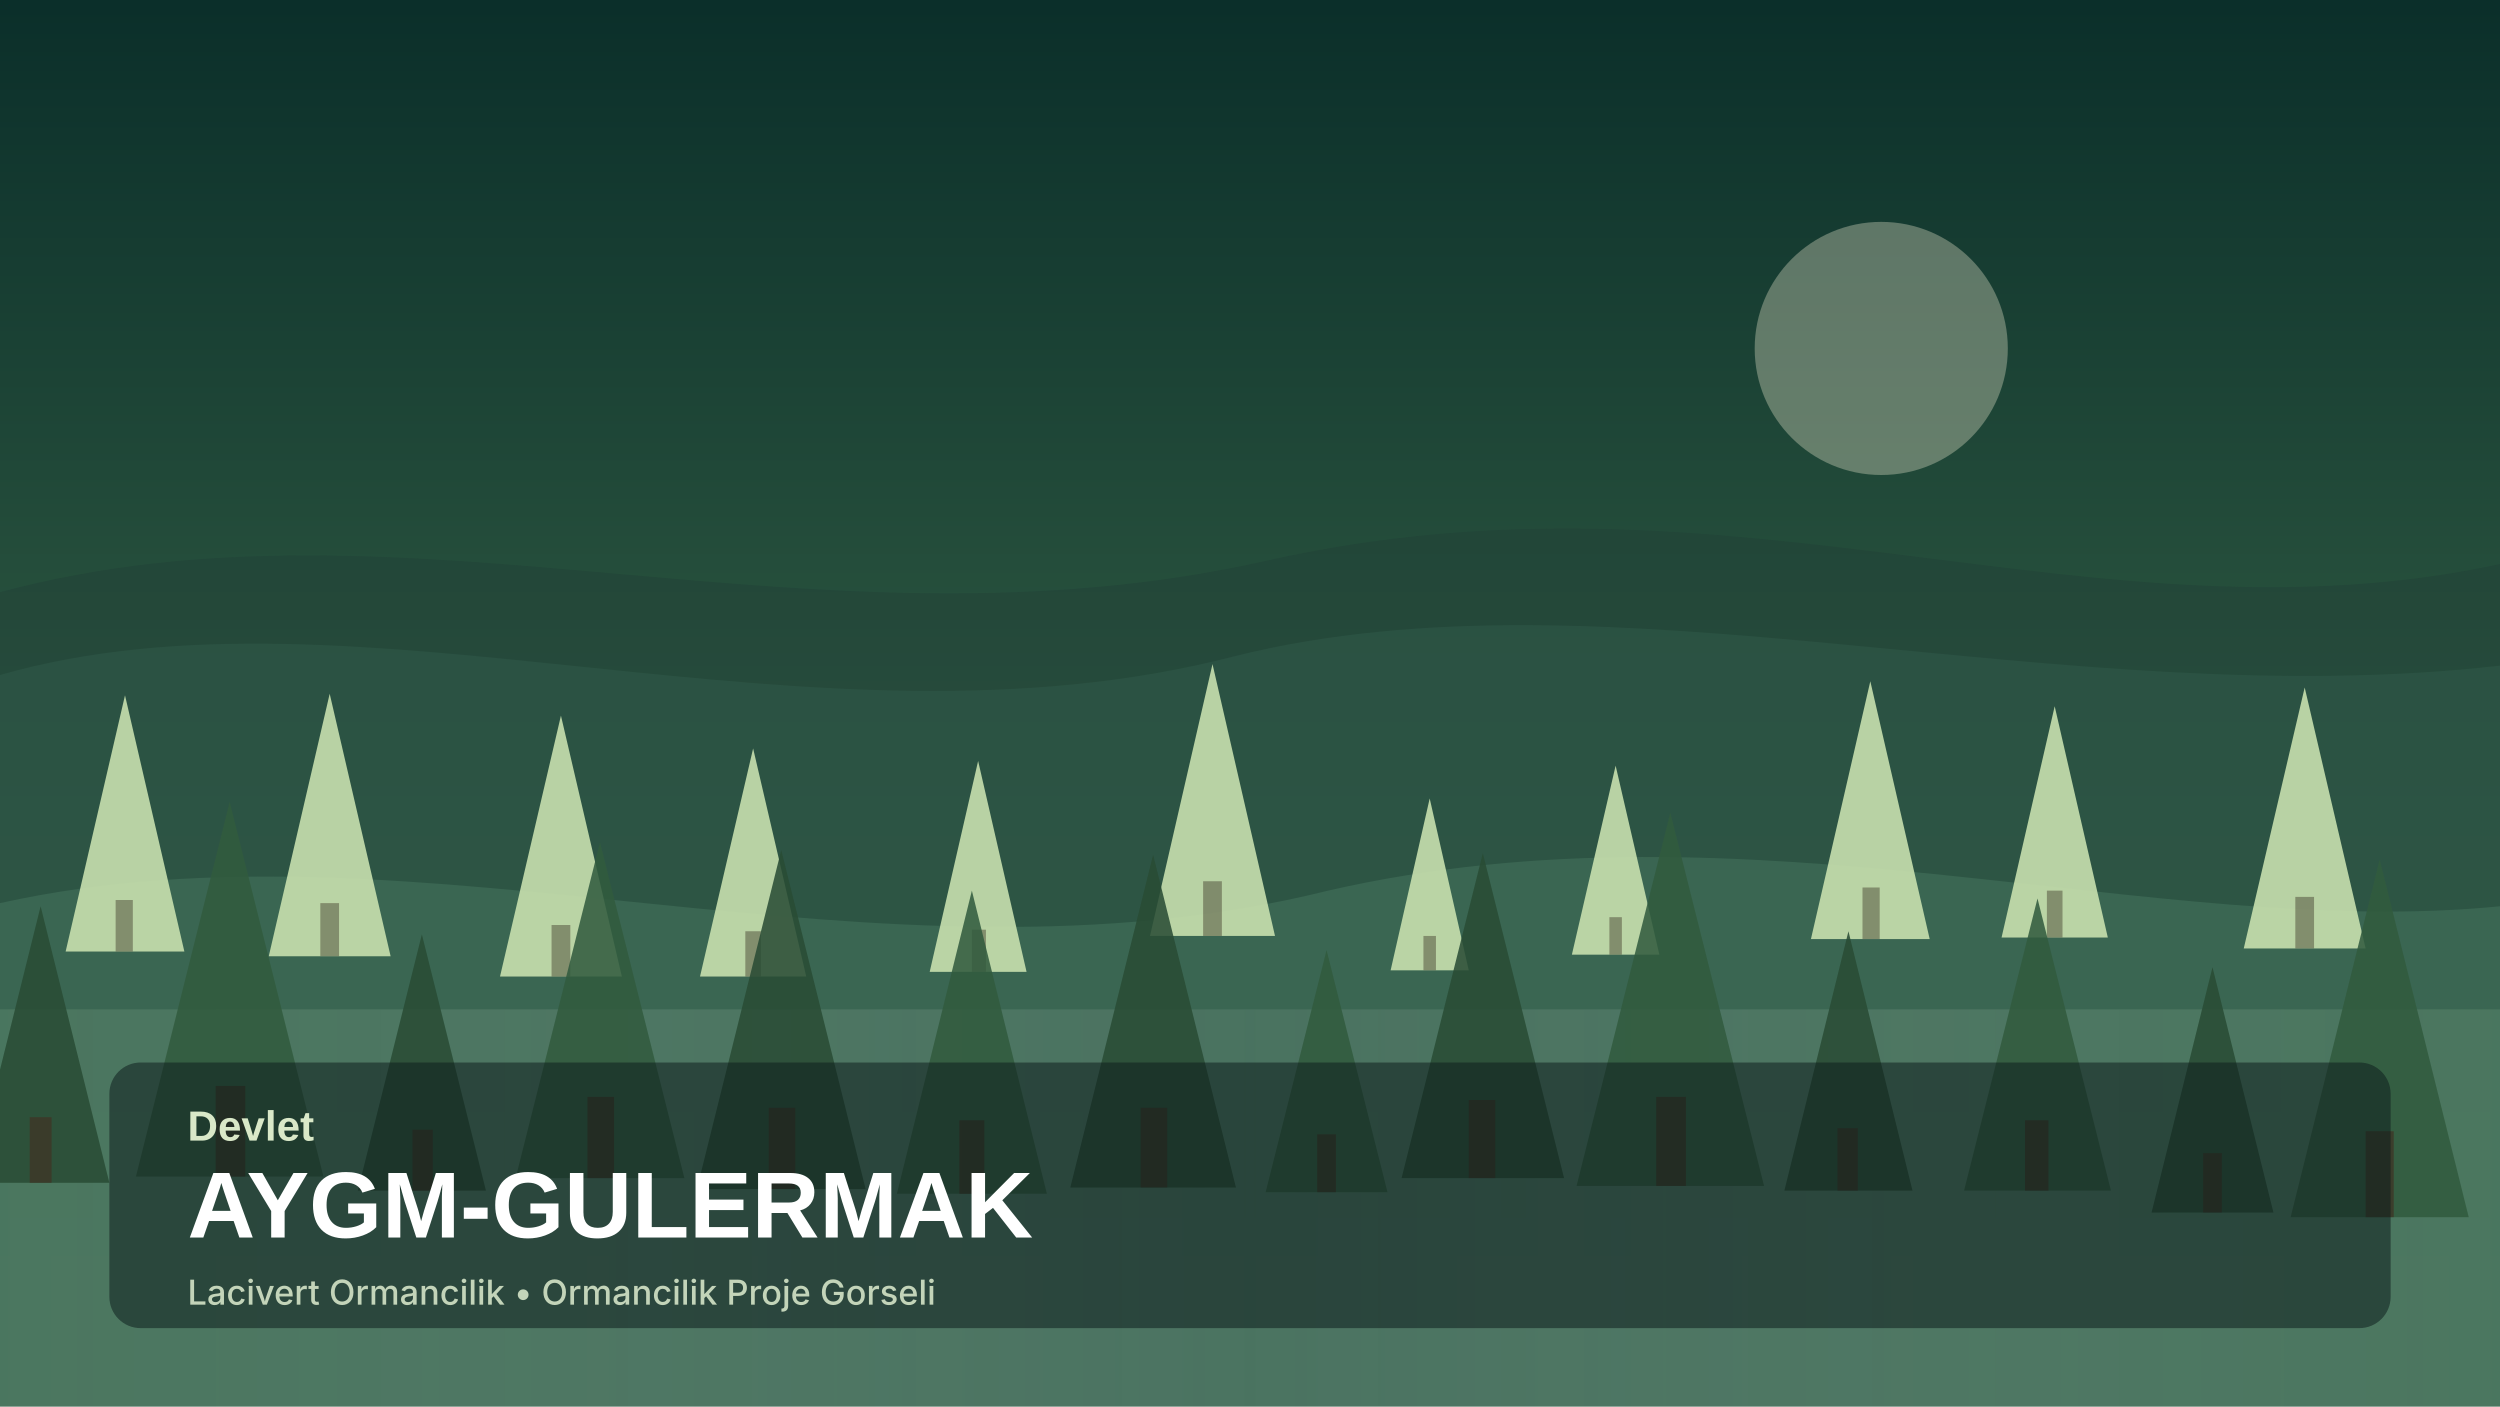
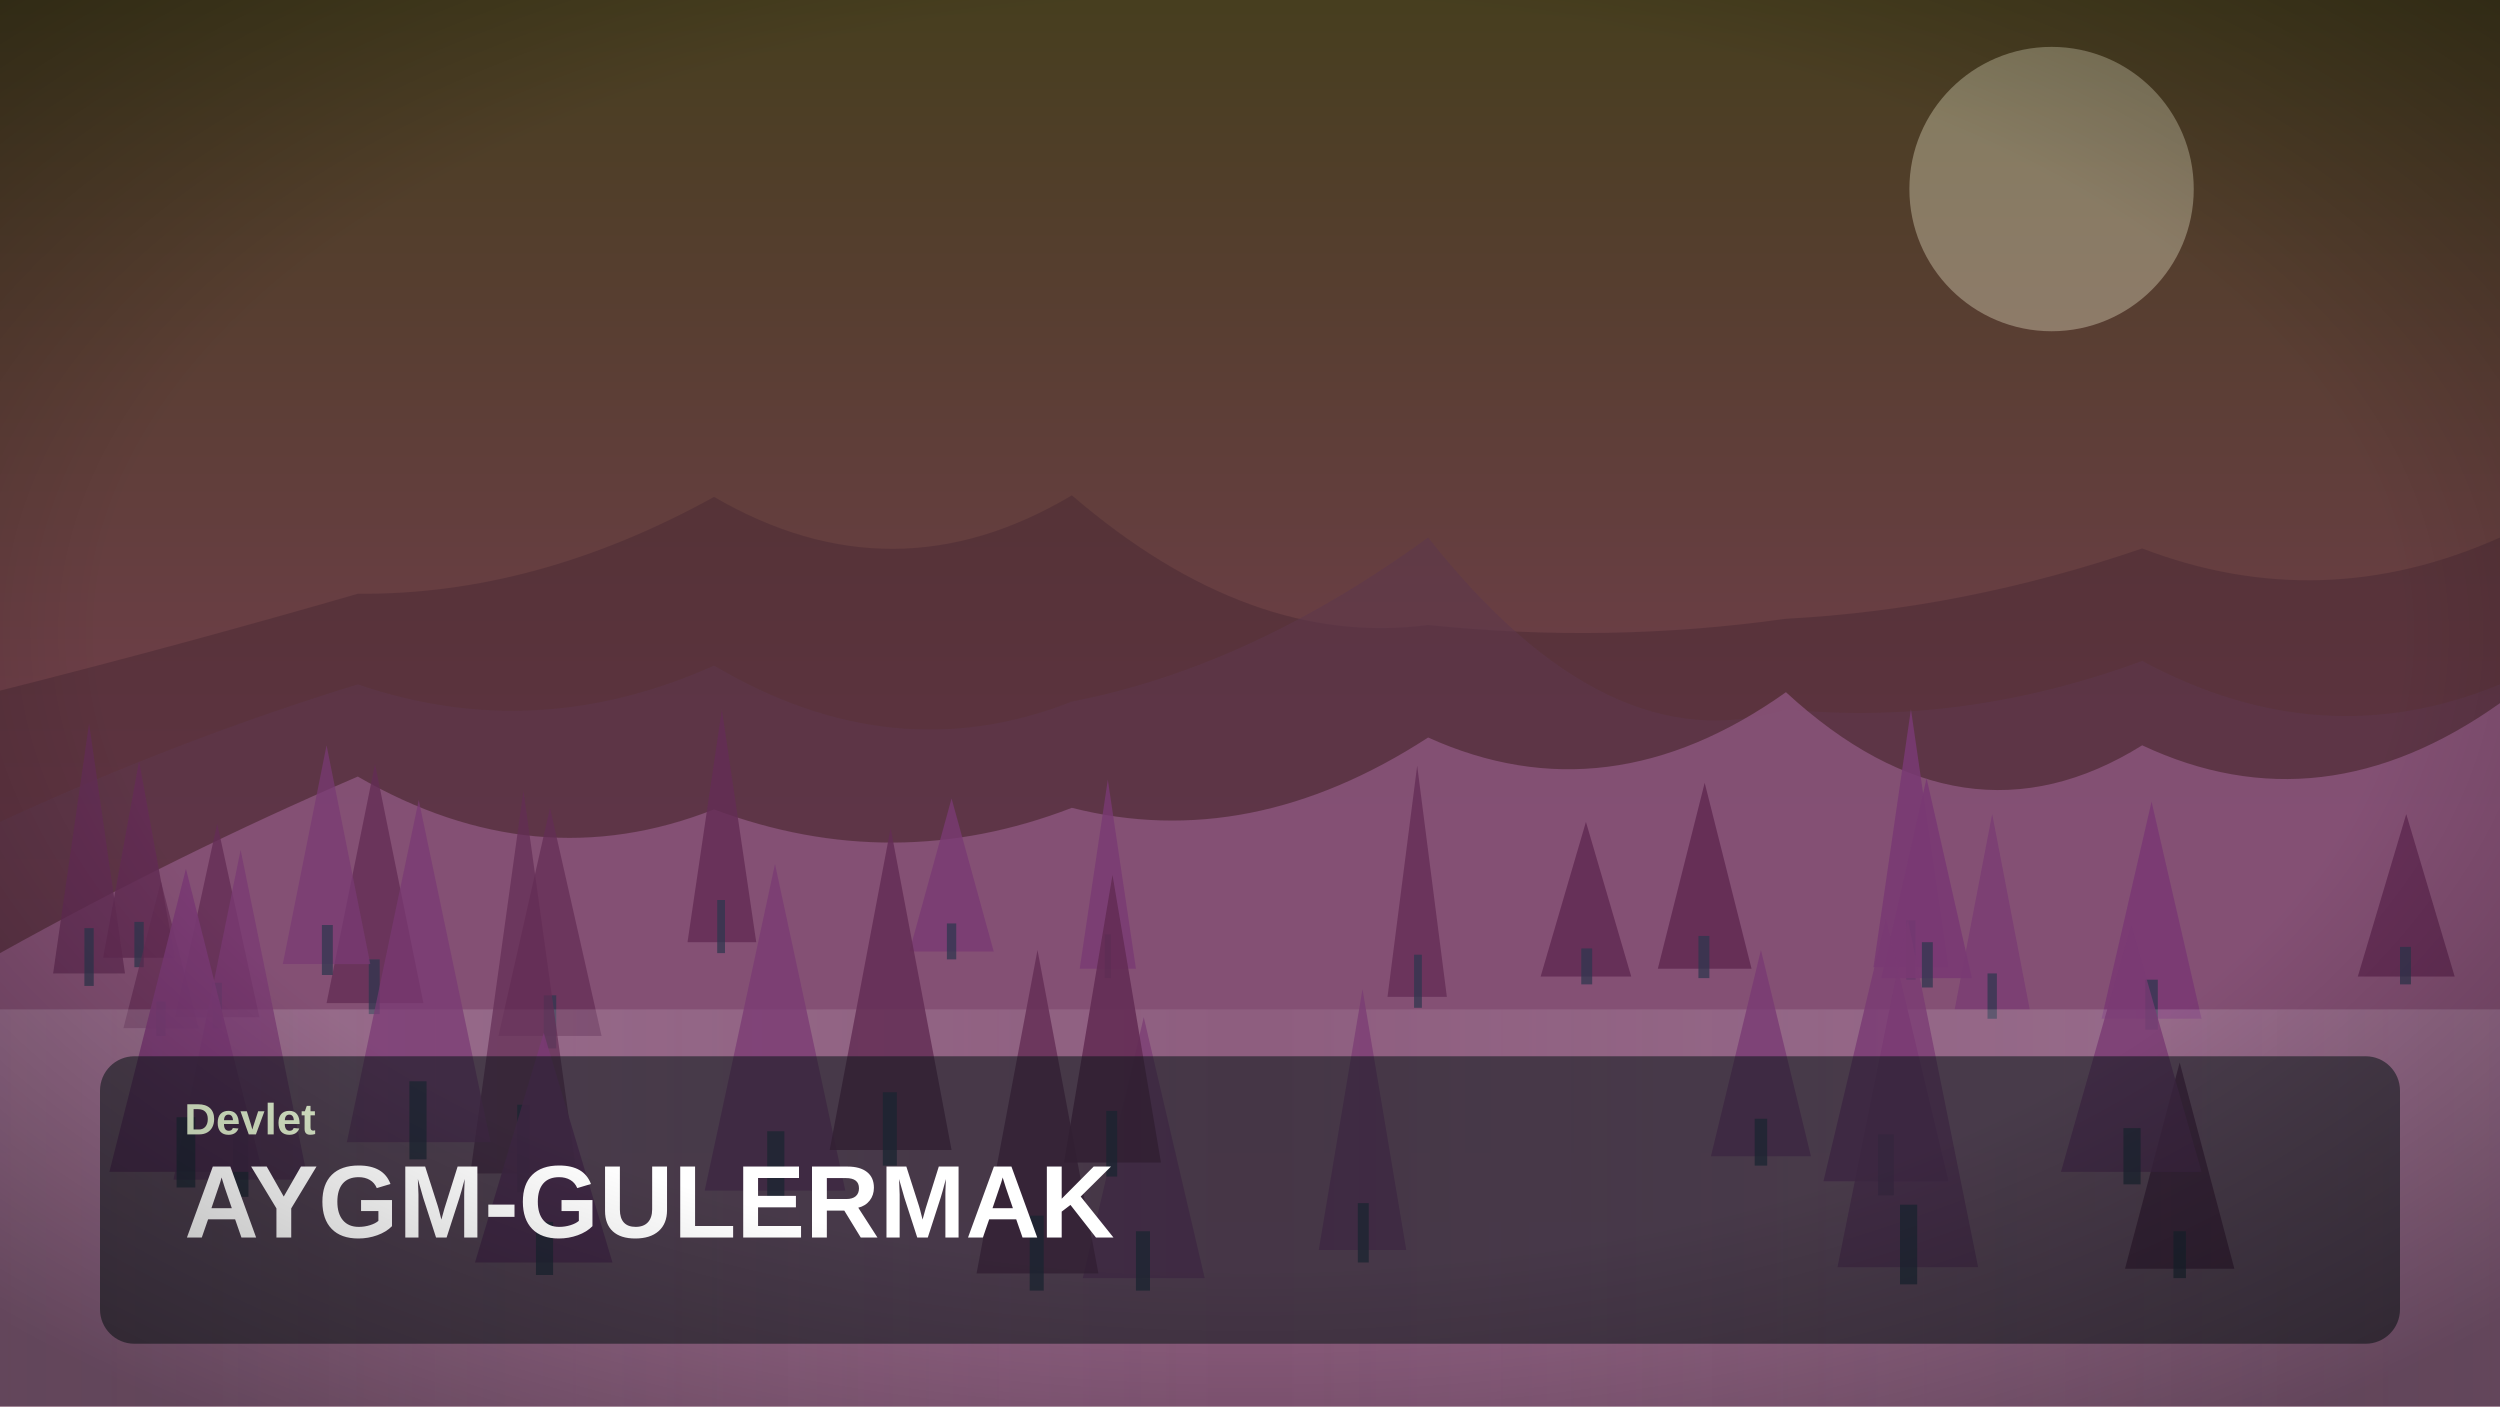
<svg xmlns="http://www.w3.org/2000/svg" viewBox="0 0 1600 900" role="img" aria-label="AYGM-GULERMAK">
  <defs>
    <linearGradient id="bg" x1="0" y1="0" x2="0" y2="1">
-       <stop offset="0%" stop-color="#0b2f2a" />
-       <stop offset="100%" stop-color="#4a7a54" />
+       <stop offset="0%" stop-color="hsl(46 40% 20%)" />
+       <stop offset="100%" stop-color="hsl(324 41% 41%)" />
    </linearGradient>
    <linearGradient id="fog" x1="0" y1="0" x2="1" y2="0">
-       <stop offset="0%" stop-color="#89b48f" stop-opacity="0.20" />
+       <stop offset="0%" stop-color="hsl(286 20% 84%)" stop-opacity="0.22" />
      <stop offset="50%" stop-color="#ffffff" stop-opacity="0.08" />
-       <stop offset="100%" stop-color="#89b48f" stop-opacity="0.20" />
+       <stop offset="100%" stop-color="hsl(286 20% 84%)" stop-opacity="0.22" />
    </linearGradient>
+     <radialGradient id="vignette" cx="50%" cy="45%" r="70%">
+       <stop offset="65%" stop-color="rgba(0,0,0,0)" />
+       <stop offset="100%" stop-color="rgba(0,0,0,0.35)" />
+     </radialGradient>
  </defs>
  <rect width="1600" height="900" fill="url(#bg)" />
-   <circle cx="1204" cy="223" r="81" fill="#f5f0d6" opacity="0.33" />
-   <path d="M0,379 C260,309 520,424 810,359 C1110,291 1340,417 1600,361 L1600,900 L0,900 Z" fill="#203f36" opacity="0.46" />
-   <path d="M0,432 C230,366 520,490 790,420 C1030,360 1320,458 1600,426 L1600,900 L0,900 Z" fill="#2f5848" opacity="0.58" />
-   <path d="M0,578 C270,518 560,642 850,570 C1120,508 1380,602 1600,580 L1600,900 L0,900 Z" fill="#3f6c57" opacity="0.72" />
-   <g opacity="0.9">
-     <polygon points="80,445 42,609 118,609" fill="#c8e0ae" opacity="0,41" />
-     <rect x="74" y="576" width="11" height="33" fill="#3f3224" opacity="0.45" />
-     <polygon points="211,444 172,612 250,612" fill="#c8e0ae" opacity="0,49" />
-     <rect x="205" y="578" width="12" height="34" fill="#3f3224" opacity="0.45" />
-     <polygon points="359,458 320,625 398,625" fill="#c8e0ae" opacity="0,36" />
-     <rect x="353" y="592" width="12" height="33" fill="#3f3224" opacity="0.45" />
-     <polygon points="482,479 448,625 516,625" fill="#c8e0ae" opacity="0,48" />
-     <rect x="477" y="596" width="10" height="29" fill="#3f3224" opacity="0.45" />
-     <polygon points="626,487 595,622 657,622" fill="#c8e0ae" opacity="0,51" />
-     <rect x="622" y="595" width="9" height="27" fill="#3f3224" opacity="0.45" />
-     <polygon points="776,425 736,599 816,599" fill="#c8e0ae" opacity="0,41" />
-     <rect x="770" y="564" width="12" height="35" fill="#3f3224" opacity="0.45" />
-     <polygon points="915,511 890,621 940,621" fill="#c8e0ae" opacity="0,39" />
-     <rect x="911" y="599" width="8" height="22" fill="#3f3224" opacity="0.45" />
-     <polygon points="1034,490 1006,611 1062,611" fill="#c8e0ae" opacity="0,36" />
-     <rect x="1030" y="587" width="8" height="24" fill="#3f3224" opacity="0.45" />
-     <polygon points="1197,436 1159,601 1235,601" fill="#c8e0ae" opacity="0,42" />
-     <rect x="1192" y="568" width="11" height="33" fill="#3f3224" opacity="0.45" />
-     <polygon points="1315,452 1281,600 1349,600" fill="#c8e0ae" opacity="0,42" />
-     <rect x="1310" y="570" width="10" height="30" fill="#3f3224" opacity="0.45" />
-     <polygon points="1475,440 1436,607 1514,607" fill="#c8e0ae" opacity="0,41" />
-     <rect x="1469" y="574" width="12" height="33" fill="#3f3224" opacity="0.45" />
+   <circle cx="1313" cy="121" r="91" fill="#f4efd4" opacity="0.34" />
+   <path d="M0 442 Q115 413 229 380 Q343 381 457 318 Q572 385 686 317 Q800 415 914 400 Q1029 412 1143 396 Q1257 390 1371 351 Q1486 395 1600 344 L1600 900 L0 900 Z" fill="hsl(341 28% 22%)" opacity="0.48" />
+   <path d="M0 526 Q115 473 229 438 Q343 477 457 426 Q572 494 686 449 Q800 427 914 344 Q1029 490 1143 454 Q1257 465 1371 423 Q1486 485 1600 438 L1600 900 L0 900 Z" fill="hsl(328 26% 29%)" opacity="0.62" />
+   <path d="M0 610 Q115 546 229 497 Q343 563 457 518 Q572 561 686 517 Q800 546 914 472 Q1029 524 1143 443 Q1257 548 1371 477 Q1486 531 1600 450 L1600 900 L0 900 Z" fill="hsl(316 24% 45%)" opacity="0.78" />
+   <g>
+     <polygon points="240,489 209,642 271,642" fill="hsl(316 38% 28%)" opacity="0.77" />
+     <rect x="236" y="614" width="7" height="35" fill="hsl(224 26% 24%)" opacity="0.72" />
+     <polygon points="139,527 112,651 166,651" fill="hsl(316 38% 28%)" opacity="0.78" />
+     <rect x="136" y="629" width="6" height="29" fill="hsl(224 26% 24%)" opacity="0.72" />
+     <polygon points="907,490 888,638 926,638" fill="hsl(316 38% 28%)" opacity="0.76" />
+     <rect x="905" y="611" width="5" height="34" fill="hsl(224 26% 24%)" opacity="0.72" />
+     <polygon points="89,487 66,613 112,613" fill="hsl(316 38% 28%)" opacity="0.84" />
+     <rect x="86" y="590" width="6" height="29" fill="hsl(224 26% 24%)" opacity="0.72" />
+     <polygon points="103,564 79,658 127,658" fill="hsl(316 38% 28%)" opacity="0.68" />
+     <rect x="100" y="641" width="6" height="22" fill="hsl(224 26% 24%)" opacity="0.72" />
+     <polygon points="1377,513 1345,652 1409,652" fill="hsl(306 36% 35%)" opacity="0.88" />
+     <rect x="1373" y="627" width="8" height="32" fill="hsl(224 26% 24%)" opacity="0.72" />
+     <polygon points="1223,454 1199,619 1247,619" fill="hsl(306 36% 35%)" opacity="0.87" />
+     <rect x="1220" y="589" width="6" height="38" fill="hsl(224 26% 24%)" opacity="0.72" />
+     <polygon points="1091,501 1061,620 1121,620" fill="hsl(316 38% 28%)" opacity="0.91" />
+     <rect x="1087" y="599" width="7" height="27" fill="hsl(224 26% 24%)" opacity="0.72" />
+     <polygon points="1233,498 1204,626 1262,626" fill="hsl(306 36% 35%)" opacity="0.90" />
+     <rect x="1230" y="603" width="7" height="29" fill="hsl(224 26% 24%)" opacity="0.72" />
+     <polygon points="462,454 440,603 484,603" fill="hsl(316 38% 28%)" opacity="0.82" />
+     <rect x="459" y="576" width="5" height="34" fill="hsl(224 26% 24%)" opacity="0.72" />
+     <polygon points="352,517 319,663 385,663" fill="hsl(316 38% 28%)" opacity="0.72" />
+     <rect x="348" y="637" width="8" height="34" fill="hsl(224 26% 24%)" opacity="0.72" />
+     <polygon points="1540,521 1509,625 1571,625" fill="hsl(316 38% 28%)" opacity="0.88" />
+     <rect x="1536" y="606" width="7" height="24" fill="hsl(224 26% 24%)" opacity="0.72" />
+     <polygon points="209,477 181,617 237,617" fill="hsl(306 36% 35%)" opacity="0.73" />
+     <rect x="206" y="592" width="7" height="32" fill="hsl(224 26% 24%)" opacity="0.72" />
+     <polygon points="57,463 34,623 80,623" fill="hsl(316 38% 28%)" opacity="0.79" />
+     <rect x="54" y="594" width="6" height="37" fill="hsl(224 26% 24%)" opacity="0.72" />
+     <polygon points="609,511 582,609 636,609" fill="hsl(306 36% 35%)" opacity="0.80" />
+     <rect x="606" y="591" width="6" height="23" fill="hsl(224 26% 24%)" opacity="0.72" />
+     <polygon points="709,499 691,620 727,620" fill="hsl(306 36% 35%)" opacity="0.79" />
+     <rect x="707" y="598" width="4" height="28" fill="hsl(224 26% 24%)" opacity="0.72" />
+     <polygon points="1275,521 1251,646 1299,646" fill="hsl(306 36% 35%)" opacity="0.73" />
+     <rect x="1272" y="623" width="6" height="29" fill="hsl(224 26% 24%)" opacity="0.72" />
+     <polygon points="1015,526 986,625 1044,625" fill="hsl(316 38% 28%)" opacity="0.89" />
+     <rect x="1012" y="607" width="7" height="23" fill="hsl(224 26% 24%)" opacity="0.72" />
  </g>
  <rect y="646" width="1600" height="254" fill="url(#fog)" />
  <g>
-     <polygon points="26,580 -18,757 70,757" fill="#284b34" opacity="0.86" />
-     <rect x="19" y="715" width="14" height="42" fill="#3f3224" opacity="0.72" />
-     <polygon points="147,513 87,753 207,753" fill="#315a3e" opacity="0.86" />
-     <rect x="138" y="695" width="19" height="58" fill="#3f3224" opacity="0.72" />
-     <polygon points="270,598 229,762 311,762" fill="#284b34" opacity="0.86" />
-     <rect x="264" y="723" width="13" height="39" fill="#3f3224" opacity="0.72" />
-     <polygon points="384,539 330,754 438,754" fill="#315a3e" opacity="0.86" />
-     <rect x="376" y="702" width="17" height="52" fill="#3f3224" opacity="0.72" />
-     <polygon points="500,544 446,761 554,761" fill="#284b34" opacity="0.86" />
-     <rect x="492" y="709" width="17" height="52" fill="#3f3224" opacity="0.72" />
-     <polygon points="622,570 574,764 670,764" fill="#315a3e" opacity="0.86" />
-     <rect x="614" y="717" width="16" height="47" fill="#3f3224" opacity="0.72" />
-     <polygon points="738,547 685,760 791,760" fill="#284b34" opacity="0.86" />
-     <rect x="730" y="709" width="17" height="51" fill="#3f3224" opacity="0.72" />
-     <polygon points="849,608 810,763 888,763" fill="#315a3e" opacity="0.86" />
-     <rect x="843" y="726" width="12" height="37" fill="#3f3224" opacity="0.72" />
-     <polygon points="949,546 897,754 1001,754" fill="#284b34" opacity="0.86" />
-     <rect x="940" y="704" width="17" height="50" fill="#3f3224" opacity="0.72" />
-     <polygon points="1069,520 1009,759 1129,759" fill="#315a3e" opacity="0.86" />
-     <rect x="1060" y="702" width="19" height="57" fill="#3f3224" opacity="0.72" />
-     <polygon points="1183,596 1142,762 1224,762" fill="#284b34" opacity="0.86" />
-     <rect x="1176" y="722" width="13" height="40" fill="#3f3224" opacity="0.72" />
-     <polygon points="1304,575 1257,762 1351,762" fill="#315a3e" opacity="0.86" />
-     <rect x="1296" y="717" width="15" height="45" fill="#3f3224" opacity="0.72" />
-     <polygon points="1416,619 1377,776 1455,776" fill="#284b34" opacity="0.86" />
-     <rect x="1410" y="738" width="12" height="38" fill="#3f3224" opacity="0.72" />
-     <polygon points="1523,550 1466,779 1580,779" fill="#315a3e" opacity="0.86" />
-     <rect x="1514" y="724" width="18" height="55" fill="#3f3224" opacity="0.72" />
+     <polygon points="335,506 301,751 369,751" fill="hsl(316 38% 28%)" opacity="0.70" />
+     <rect x="331" y="707" width="8" height="56" fill="hsl(224 26% 24%)" opacity="0.72" />
+     <polygon points="872,633 844,800 900,800" fill="hsl(306 36% 35%)" opacity="0.70" />
+     <rect x="869" y="770" width="7" height="38" fill="hsl(224 26% 24%)" opacity="0.72" />
+     <polygon points="1395,680 1360,812 1430,812" fill="hsl(316 38% 28%)" opacity="0.87" />
+     <rect x="1391" y="788" width="8" height="30" fill="hsl(224 26% 24%)" opacity="0.72" />
+     <polygon points="496,553 451,762 541,762" fill="hsl(306 36% 35%)" opacity="0.74" />
+     <rect x="491" y="724" width="11" height="48" fill="hsl(224 26% 24%)" opacity="0.72" />
+     <polygon points="1207,588 1167,756 1247,756" fill="hsl(306 36% 35%)" opacity="0.80" />
+     <rect x="1202" y="726" width="10" height="39" fill="hsl(224 26% 24%)" opacity="0.72" />
+     <polygon points="732,651 693,818 771,818" fill="hsl(306 36% 35%)" opacity="0.70" />
+     <rect x="727" y="788" width="9" height="38" fill="hsl(224 26% 24%)" opacity="0.72" />
+     <polygon points="154,544 111,755 197,755" fill="hsl(306 36% 35%)" opacity="0.75" />
+     <rect x="149" y="717" width="10" height="49" fill="hsl(224 26% 24%)" opacity="0.72" />
+     <polygon points="712,560 681,744 743,744" fill="hsl(316 38% 28%)" opacity="0.89" />
+     <rect x="708" y="711" width="7" height="42" fill="hsl(224 26% 24%)" opacity="0.72" />
+     <polygon points="348,661 304,808 392,808" fill="hsl(306 36% 35%)" opacity="0.89" />
+     <rect x="343" y="782" width="11" height="34" fill="hsl(224 26% 24%)" opacity="0.72" />
+     <polygon points="268,512 222,731 314,731" fill="hsl(306 36% 35%)" opacity="0.71" />
+     <rect x="262" y="692" width="11" height="50" fill="hsl(224 26% 24%)" opacity="0.72" />
+     <polygon points="1127,608 1095,740 1159,740" fill="hsl(306 36% 35%)" opacity="0.77" />
+     <rect x="1123" y="716" width="8" height="30" fill="hsl(224 26% 24%)" opacity="0.72" />
+     <polygon points="570,530 531,736 609,736" fill="hsl(316 38% 28%)" opacity="0.83" />
+     <rect x="565" y="699" width="9" height="47" fill="hsl(224 26% 24%)" opacity="0.72" />
+     <polygon points="119,556 70,750 168,750" fill="hsl(306 36% 35%)" opacity="0.91" />
+     <rect x="113" y="715" width="12" height="45" fill="hsl(224 26% 24%)" opacity="0.72" />
+     <polygon points="664,608 625,815 703,815" fill="hsl(316 38% 28%)" opacity="0.80" />
+     <rect x="659" y="778" width="9" height="48" fill="hsl(224 26% 24%)" opacity="0.72" />
+     <polygon points="1364,592 1319,750 1409,750" fill="hsl(306 36% 35%)" opacity="0.80" />
+     <rect x="1359" y="722" width="11" height="36" fill="hsl(224 26% 24%)" opacity="0.72" />
+     <polygon points="1221,588 1176,811 1266,811" fill="hsl(306 36% 35%)" opacity="0.75" />
+     <rect x="1216" y="771" width="11" height="51" fill="hsl(224 26% 24%)" opacity="0.72" />
  </g>
-   <rect x="70" y="680" width="1460" height="170" rx="20" fill="#0b1a1a" opacity="0.52" />
-   <text x="120" y="730" fill="#d9e8c8" font-family="Poppins, Arial, sans-serif" font-size="27" font-weight="700">Devlet</text>
-   <text x="120" y="792" fill="#ffffff" font-family="Poppins, Arial, sans-serif" font-size="60" font-weight="800">AYGM-GULERMAK</text>
-   <text x="120" y="835" fill="#c3d4b9" font-family="Inter, Arial, sans-serif" font-size="22" font-weight="500">Lacivert Ormancilik • Ormancilik Proje Gorseli</text>
+   <rect x="64" y="676" width="1472" height="184" rx="22" fill="#081517" opacity="0.54" />
+   <text x="118" y="726" fill="#d9e8c8" font-family="Poppins, Arial, sans-serif" font-size="28" font-weight="700">Devlet</text>
+   <text x="118" y="792" fill="#ffffff" font-family="Poppins, Arial, sans-serif" font-size="66.0" font-weight="800">AYGM-GULERMAK</text>
+   <rect width="1600" height="900" fill="url(#vignette)" />
</svg>
